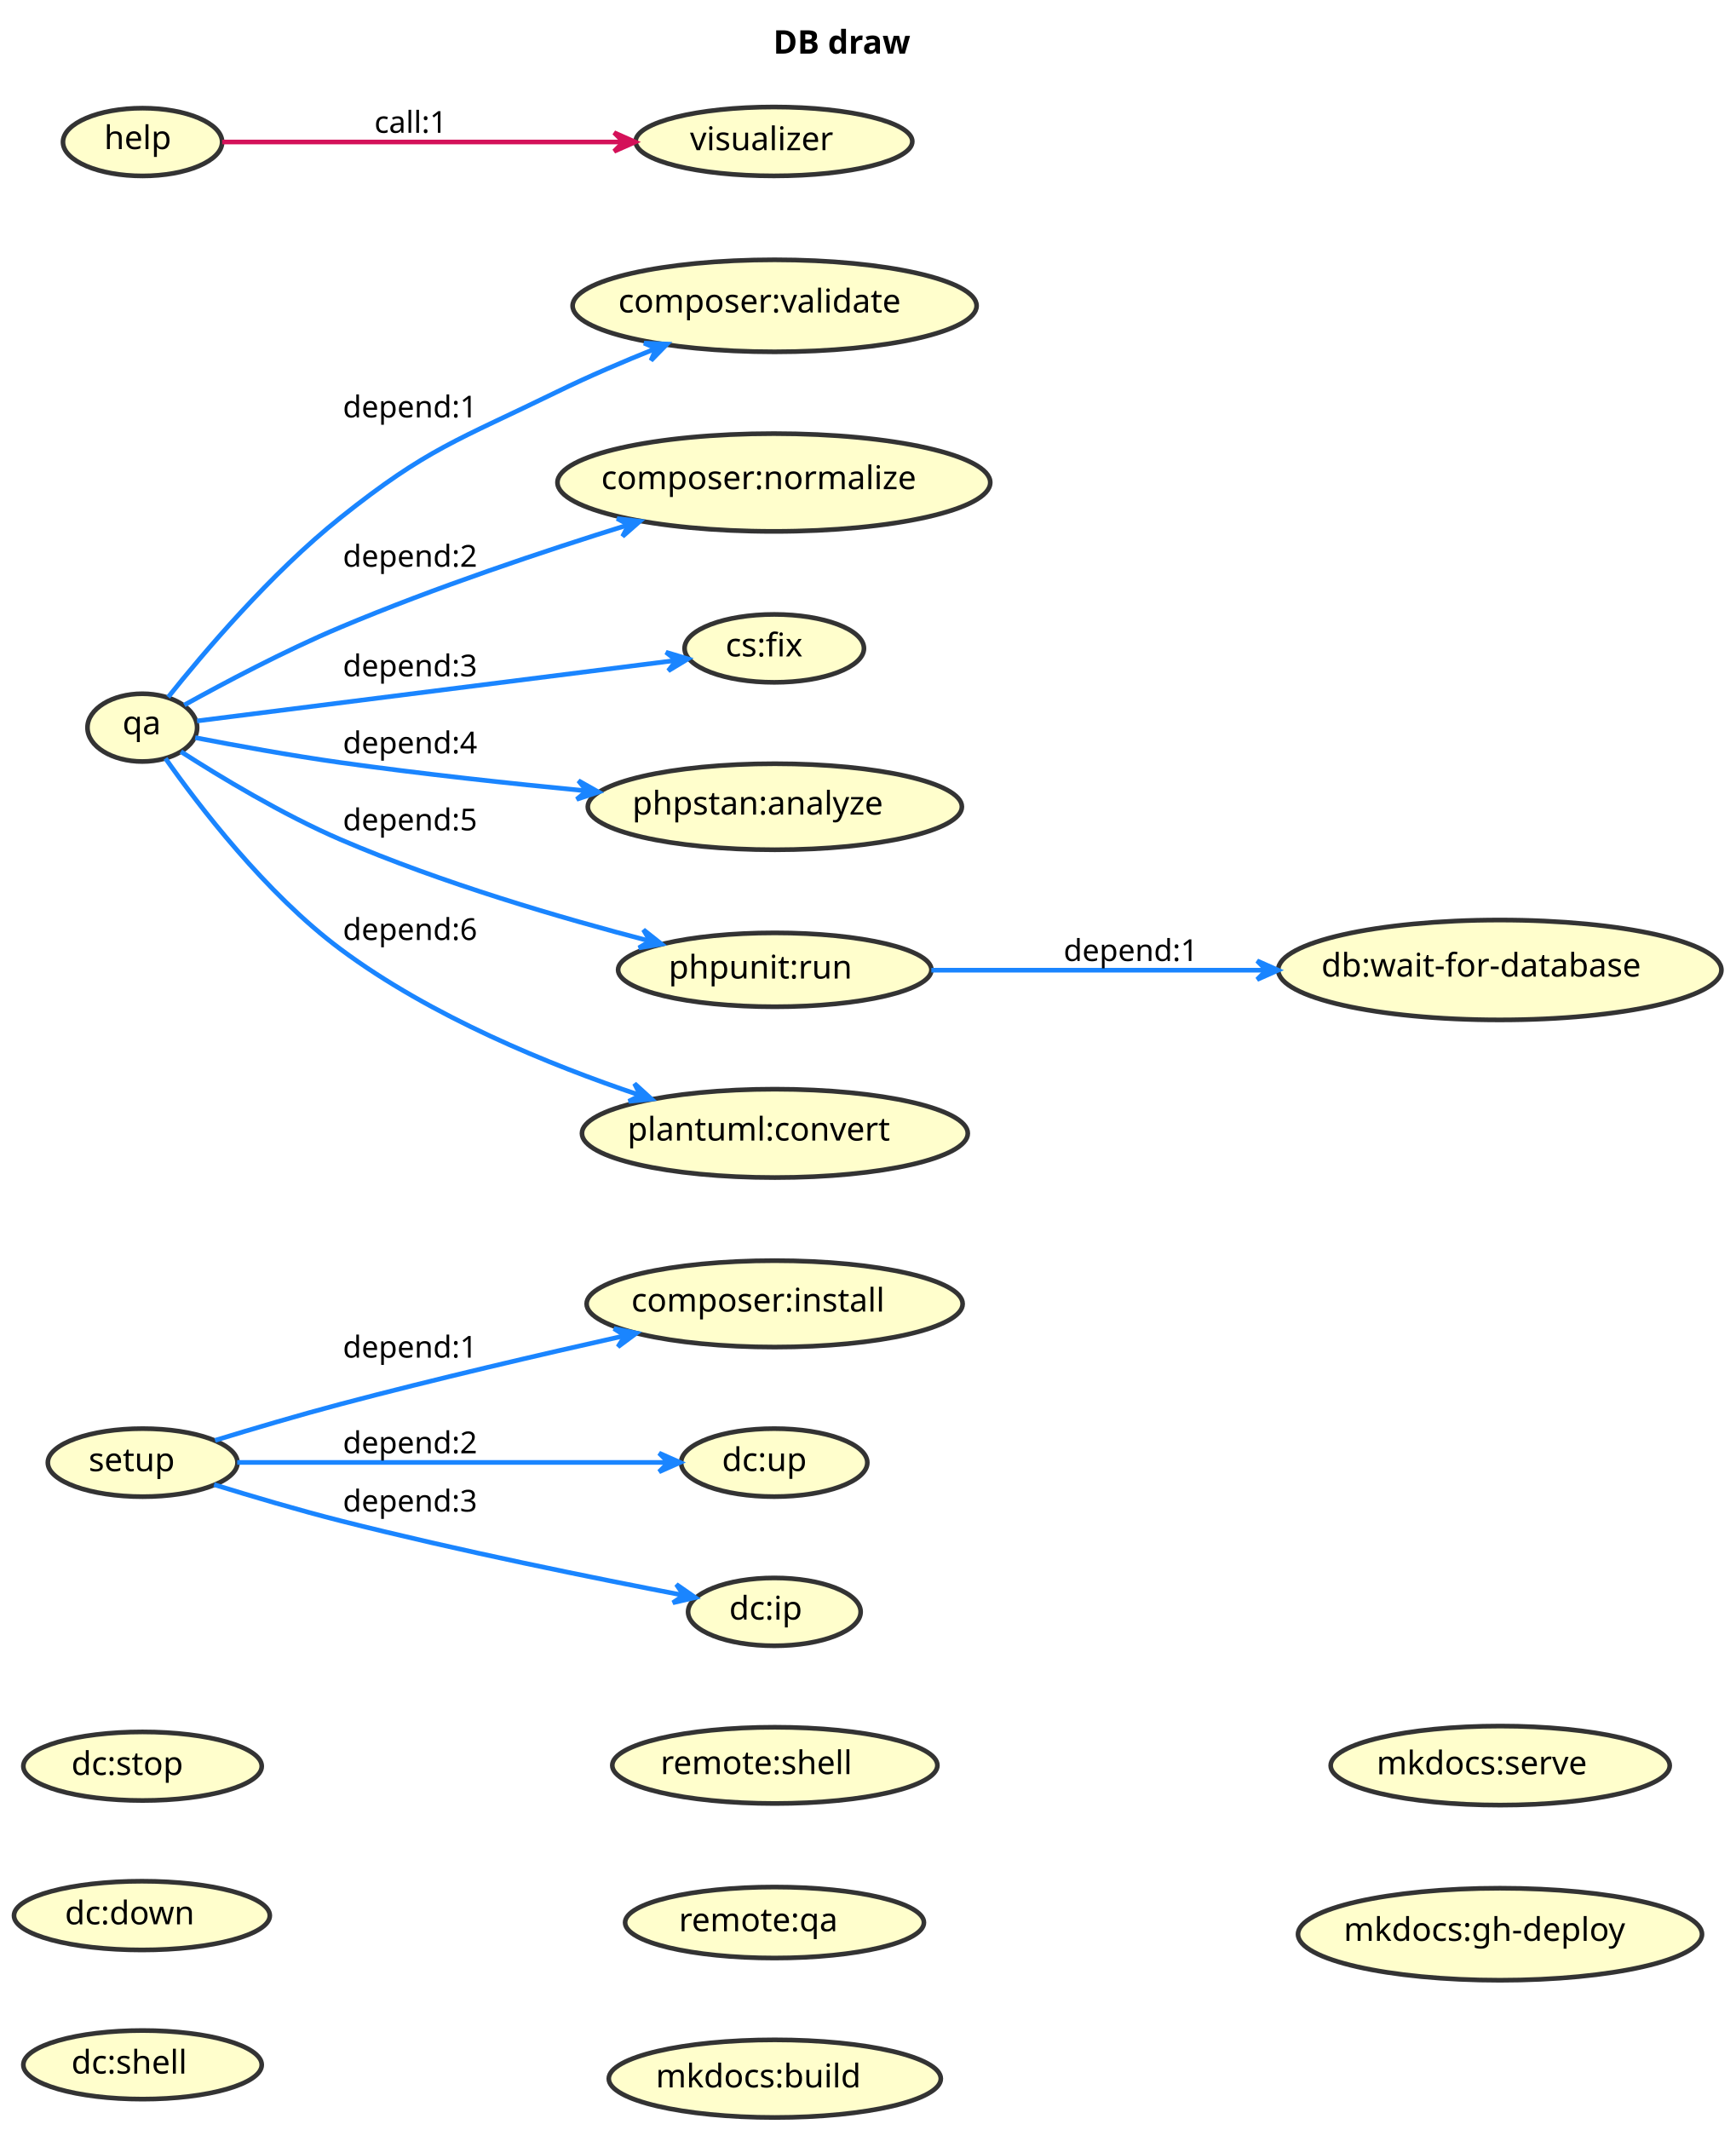
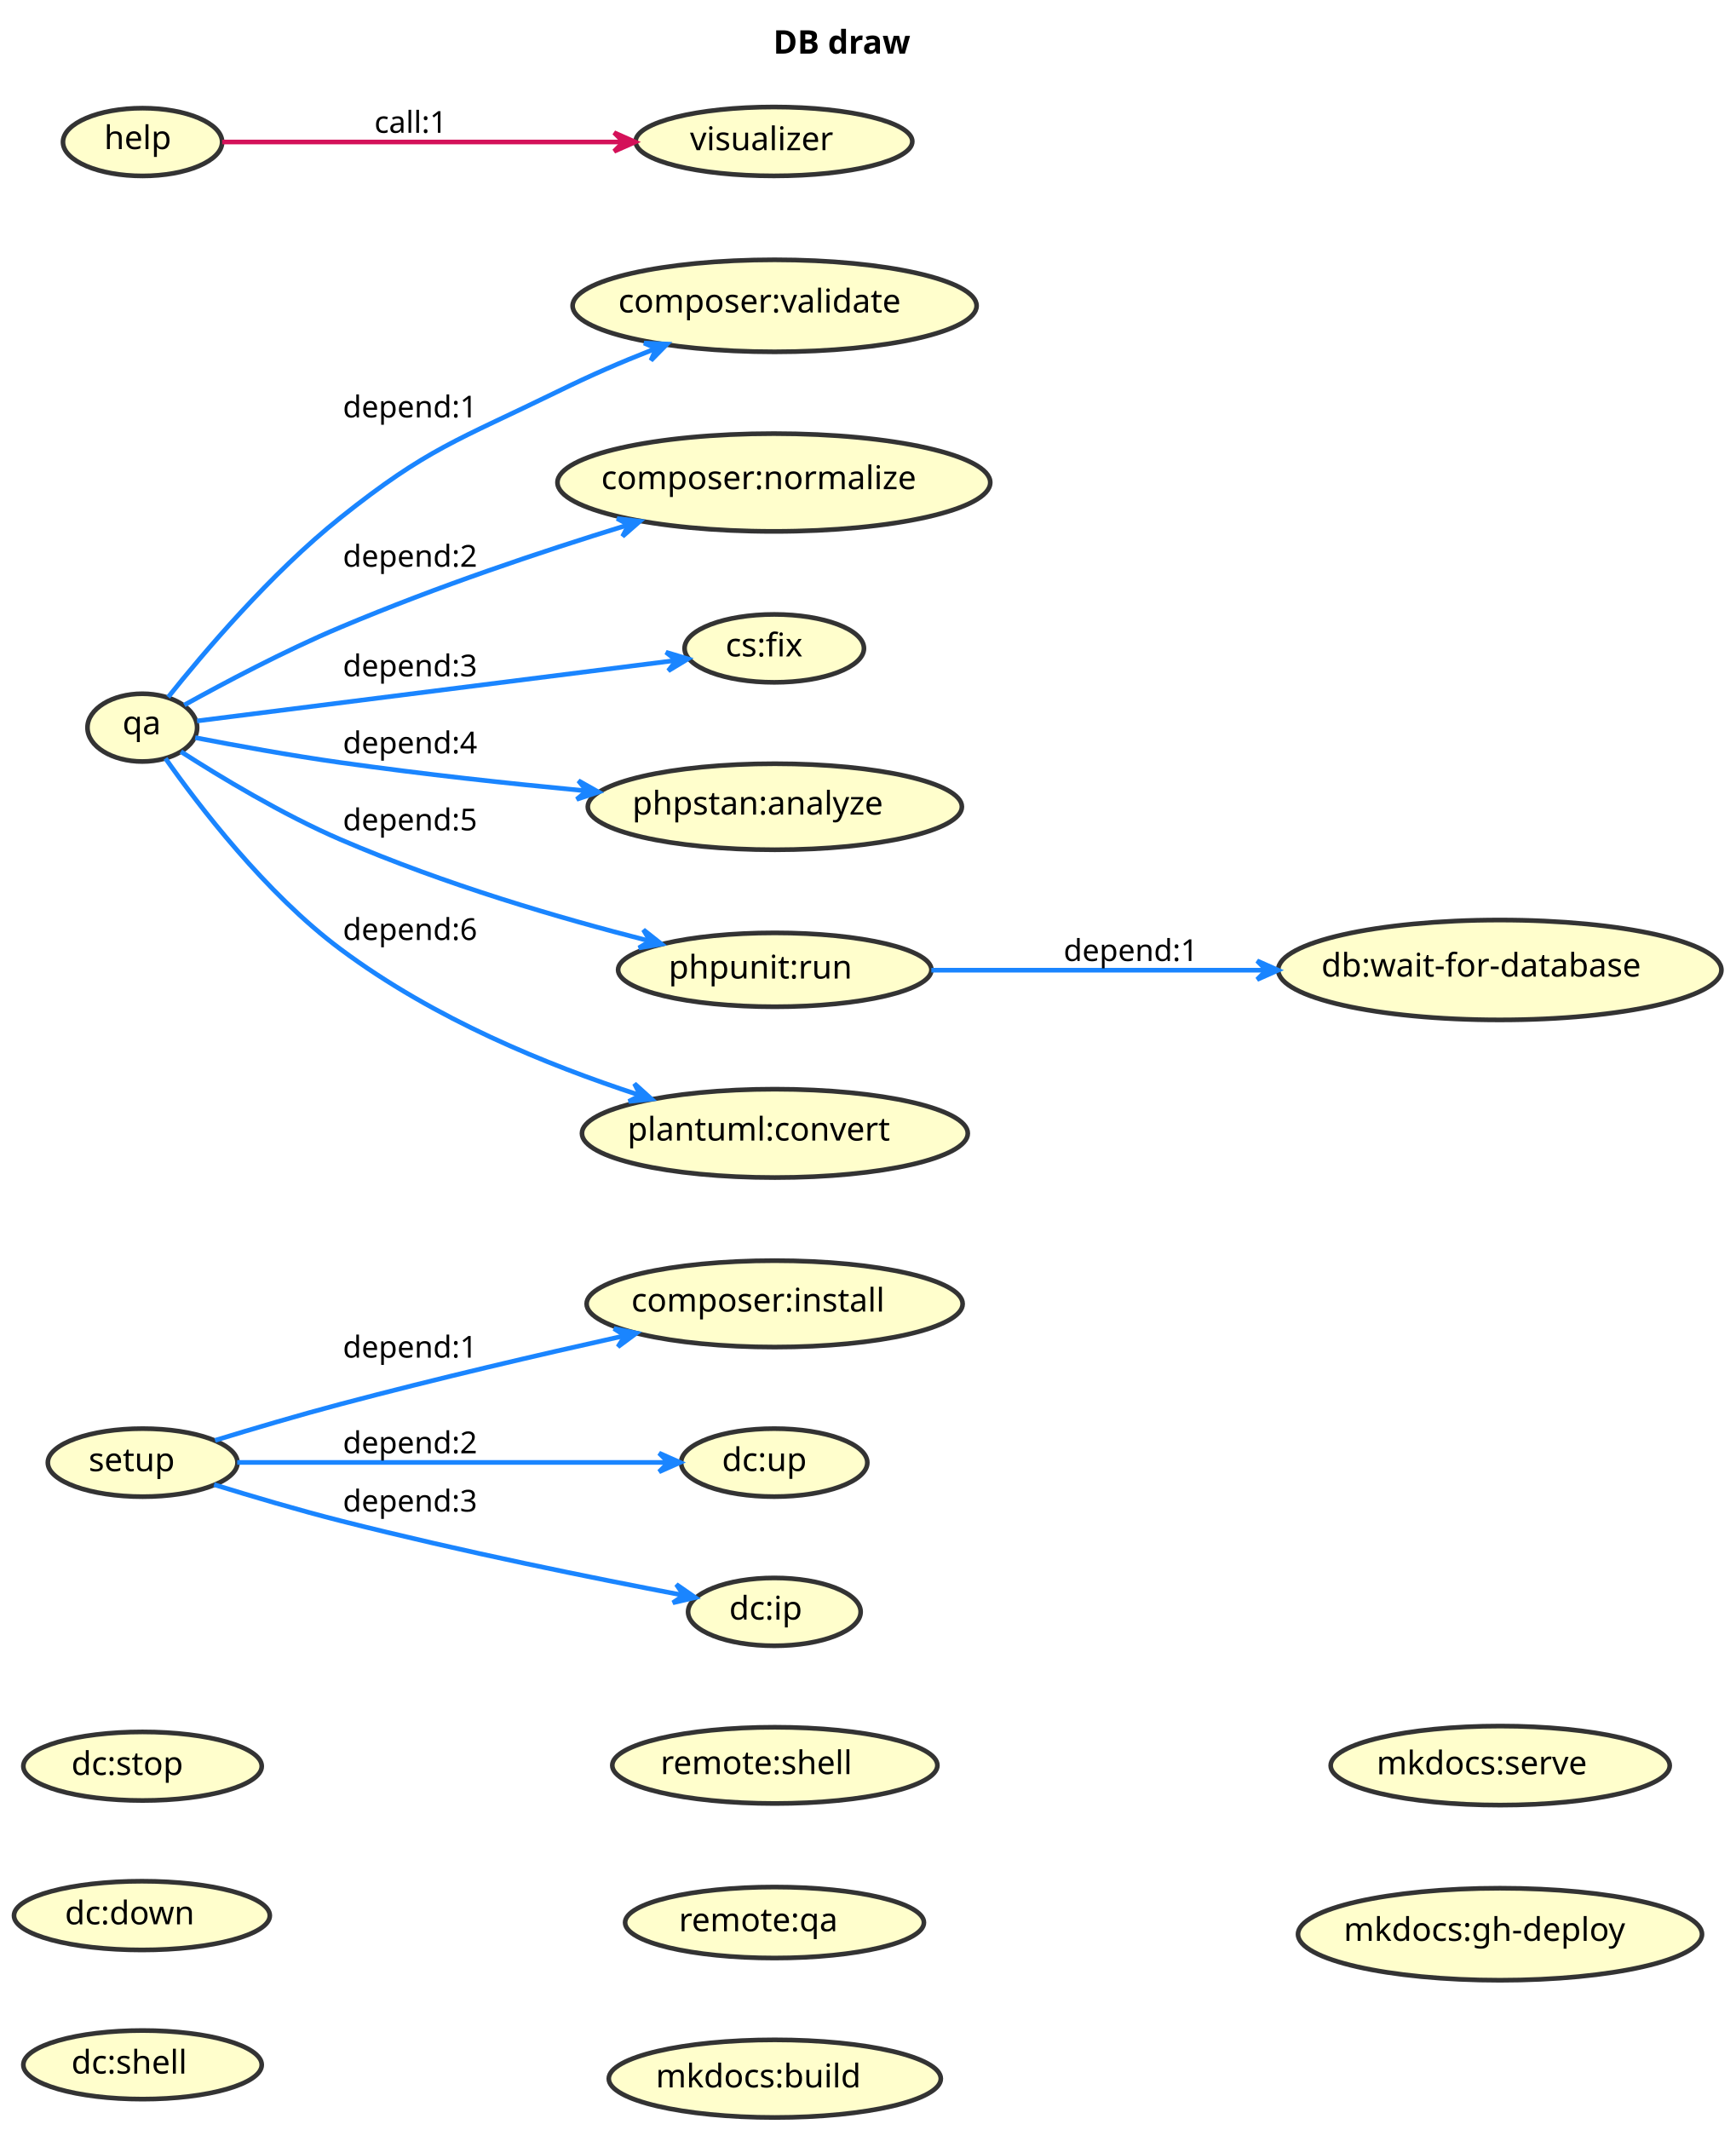
<svg xmlns="http://www.w3.org/2000/svg" contentStyleType="text/css" height="913px" preserveAspectRatio="none" style="width:744px;height:913px;background:#FFFFFF;" version="1.1" viewBox="0 0 744 913" width="744px" zoomAndPan="magnify">
  <defs />
  <g>
-     <rect fill="none" height="26.297" id="_title" style="stroke:none;stroke-width:1.0;" width="77" x="326.512" y="5" />
    <text fill="#000000" font-family="sans-serif" font-size="14" font-weight="bold" lengthAdjust="spacing" textLength="67" x="331.512" y="22.995">DB draw</text>
    <g id="elem_setup">
      <ellipse cx="61.164" cy="626.944" fill="#FFFECC" rx="40.664" ry="14.581" style="stroke:#333333;stroke-width:2.0;" />
      <text fill="#000000" font-family="sans-serif" font-size="14" lengthAdjust="spacing" textLength="41" x="38.012" y="630.606">setup</text>
    </g>
    <g id="elem_composer:install">
      <ellipse cx="332.111" cy="558.885" fill="#FFFECC" rx="80.611" ry="18.522" style="stroke:#333333;stroke-width:2.0;" />
      <text fill="#000000" font-family="sans-serif" font-size="14" lengthAdjust="spacing" textLength="120" x="270.673" y="562.198">composer:install</text>
    </g>
    <g id="elem_dc:up">
      <ellipse cx="331.924" cy="626.935" fill="#FFFECC" rx="39.924" ry="14.572" style="stroke:#333333;stroke-width:2.0;" />
      <text fill="#000000" font-family="sans-serif" font-size="14" lengthAdjust="spacing" textLength="40" x="309.541" y="630.528">dc:up</text>
    </g>
    <g id="elem_dc:ip">
      <ellipse cx="331.996" cy="690.905" fill="#FFFECC" rx="36.996" ry="14.542" style="stroke:#333333;stroke-width:2.0;" />
      <text fill="#000000" font-family="sans-serif" font-size="14" lengthAdjust="spacing" textLength="36" x="312.63" y="694.216">dc:ip</text>
    </g>
    <g id="elem_qa">
      <ellipse cx="61.006" cy="311.886" fill="#FFFECC" rx="23.506" ry="14.524" style="stroke:#333333;stroke-width:2.0;" />
      <text fill="#000000" font-family="sans-serif" font-size="14" lengthAdjust="spacing" textLength="17" x="52.506" y="314.733">qa</text>
    </g>
    <g id="elem_composer:validate">
      <ellipse cx="332.1" cy="131.083" fill="#FFFECC" rx="86.6" ry="19.72" style="stroke:#333333;stroke-width:2.0;" />
      <text fill="#000000" font-family="sans-serif" font-size="14" lengthAdjust="spacing" textLength="134" x="265.1" y="133.929">composer:validate</text>
    </g>
    <g id="elem_composer:normalize">
      <ellipse cx="331.777" cy="206.818" fill="#FFFECC" rx="92.777" ry="20.955" style="stroke:#333333;stroke-width:2.0;" />
      <text fill="#000000" font-family="sans-serif" font-size="14" lengthAdjust="spacing" textLength="148" x="257.777" y="209.665">composer:normalize</text>
    </g>
    <g id="elem_cs:fix">
      <ellipse cx="331.953" cy="277.918" fill="#FFFECC" rx="38.453" ry="14.556" style="stroke:#333333;stroke-width:2.0;" />
      <text fill="#000000" font-family="sans-serif" font-size="14" lengthAdjust="spacing" textLength="38" x="311.09" y="281.372">cs:fix</text>
    </g>
    <g id="elem_phpstan:analyze">
      <ellipse cx="332.196" cy="345.802" fill="#FFFECC" rx="80.196" ry="18.439" style="stroke:#333333;stroke-width:2.0;" />
      <text fill="#000000" font-family="sans-serif" font-size="14" lengthAdjust="spacing" textLength="119" x="271.104" y="349.161">phpstan:analyze</text>
    </g>
    <g id="elem_phpunit:run">
      <ellipse cx="332.168" cy="415.696" fill="#FFFECC" rx="67.168" ry="15.834" style="stroke:#333333;stroke-width:2.0;" />
      <text fill="#000000" font-family="sans-serif" font-size="14" lengthAdjust="spacing" textLength="85" x="286.668" y="419.444">phpunit:run</text>
    </g>
    <g id="elem_plantuml:convert">
      <ellipse cx="332.212" cy="485.805" fill="#FFFECC" rx="82.712" ry="18.942" style="stroke:#333333;stroke-width:2.0;" />
      <text fill="#000000" font-family="sans-serif" font-size="14" lengthAdjust="spacing" textLength="125" x="269.021" y="488.884">plantuml:convert</text>
    </g>
    <g id="elem_db:wait-for-database">
      <ellipse cx="643.012" cy="415.765" fill="#FFFECC" rx="95.012" ry="21.402" style="stroke:#333333;stroke-width:2.0;" />
      <text fill="#000000" font-family="sans-serif" font-size="14" lengthAdjust="spacing" textLength="153" x="566.512" y="418.612">db:wait-for-database</text>
    </g>
    <g id="elem_help">
      <ellipse cx="61.119" cy="60.889" fill="#FFFECC" rx="34.119" ry="14.526" style="stroke:#333333;stroke-width:2.0;" />
      <text fill="#000000" font-family="sans-serif" font-size="14" lengthAdjust="spacing" textLength="32" x="44.672" y="63.901">help</text>
    </g>
    <g id="elem_visualizer">
      <ellipse cx="331.82" cy="60.63" fill="#FFFECC" rx="59.32" ry="14.767" style="stroke:#333333;stroke-width:2.0;" />
      <text fill="#000000" font-family="sans-serif" font-size="14" lengthAdjust="spacing" textLength="66" x="295.82" y="64.377">visualizer</text>
    </g>
    <g id="elem_dc:stop">
      <ellipse cx="61.108" cy="757.064" fill="#FFFECC" rx="51.108" ry="14.702" style="stroke:#333333;stroke-width:2.0;" />
      <text fill="#000000" font-family="sans-serif" font-size="14" lengthAdjust="spacing" textLength="55" x="30.608" y="760.812">dc:stop</text>
    </g>
    <g id="elem_dc:down">
      <ellipse cx="60.84" cy="821.097" fill="#FFFECC" rx="54.84" ry="14.734" style="stroke:#333333;stroke-width:2.0;" />
      <text fill="#000000" font-family="sans-serif" font-size="14" lengthAdjust="spacing" textLength="60" x="27.84" y="824.844">dc:down</text>
    </g>
    <g id="elem_dc:shell">
      <ellipse cx="61.108" cy="885.064" fill="#FFFECC" rx="51.108" ry="14.702" style="stroke:#333333;stroke-width:2.0;" />
      <text fill="#000000" font-family="sans-serif" font-size="14" lengthAdjust="spacing" textLength="55" x="30.608" y="888.812">dc:shell</text>
    </g>
    <g id="elem_remote:shell">
      <ellipse cx="332.195" cy="756.702" fill="#FFFECC" rx="69.695" ry="16.339" style="stroke:#333333;stroke-width:2.0;" />
      <text fill="#000000" font-family="sans-serif" font-size="14" lengthAdjust="spacing" textLength="92" x="283.195" y="760.449">remote:shell</text>
    </g>
    <g id="elem_remote:qa">
      <ellipse cx="332.059" cy="824.075" fill="#FFFECC" rx="64.059" ry="15.212" style="stroke:#333333;stroke-width:2.0;" />
      <text fill="#000000" font-family="sans-serif" font-size="14" lengthAdjust="spacing" textLength="76" x="291.059" y="827.822">remote:qa</text>
    </g>
    <g id="elem_mkdocs:build">
      <ellipse cx="332.178" cy="890.998" fill="#FFFECC" rx="71.178" ry="16.636" style="stroke:#333333;stroke-width:2.0;" />
      <text fill="#000000" font-family="sans-serif" font-size="14" lengthAdjust="spacing" textLength="96" x="281.178" y="894.746">mkdocs:build</text>
    </g>
    <g id="elem_mkdocs:serve">
      <ellipse cx="643.187" cy="756.8" fill="#FFFECC" rx="72.687" ry="16.937" style="stroke:#333333;stroke-width:2.0;" />
      <text fill="#000000" font-family="sans-serif" font-size="14" lengthAdjust="spacing" textLength="100" x="590.187" y="760.548">mkdocs:serve</text>
    </g>
    <g id="elem_mkdocs:gh-deploy">
      <ellipse cx="643.1" cy="829.083" fill="#FFFECC" rx="86.6" ry="19.72" style="stroke:#333333;stroke-width:2.0;" />
      <text fill="#000000" font-family="sans-serif" font-size="14" lengthAdjust="spacing" textLength="134" x="576.1" y="831.929">mkdocs:gh-deploy</text>
    </g>
    <g id="link_setup_composer:install">
-       <path d="M92.201,617.39 C108.137,612.515 128.055,606.614 146,601.863 C186.256,591.205 231.816,580.598 267.65,572.585 " fill="none" id="setup-to-composer:install" style="stroke:#1A85FF;stroke-width:2.0;" />
-       <polygon fill="#1A85FF" points="272.864,571.422,263.209,569.477,267.984,572.51,264.951,577.285,272.864,571.422" style="stroke:#1A85FF;stroke-width:2.0;" />
+       <path d="M92.201,617.39 C108.137,612.515 128.055,606.614 146,601.863 C188.236,590.681 230.453,580.858 267.007,572.725 " fill="none" id="setup-to-composer:install" style="stroke:#1A85FF;stroke-width:2.0;" />
+       <polygon fill="#1A85FF" points="272.864,571.422,263.21,569.472,267.983,572.508,264.947,577.281,272.864,571.422" style="stroke:#1A85FF;stroke-width:2.0;" />
      <text fill="#000000" font-family="sans-serif" font-size="13" lengthAdjust="spacing" textLength="61" x="147" y="581.93">depend:1</text>
    </g>
    <g id="link_setup_dc:up">
-       <path d="M101.692,626.863 C151.003,626.863 234.908,626.863 286.396,626.863 " fill="none" id="setup-to-dc:up" style="stroke:#1A85FF;stroke-width:2.0;" />
+       <path d="M101.692,626.863 C152.697,626.863 234.712,626.863 285.583,626.863 " fill="none" id="setup-to-dc:up" style="stroke:#1A85FF;stroke-width:2.0;" />
      <polygon fill="#1A85FF" points="291.583,626.863,282.583,622.863,286.583,626.863,282.583,630.863,291.583,626.863" style="stroke:#1A85FF;stroke-width:2.0;" />
      <text fill="#000000" font-family="sans-serif" font-size="13" lengthAdjust="spacing" textLength="61" x="147" y="622.93">depend:2</text>
    </g>
    <g id="link_setup_dc:ip">
-       <path d="M91.771,636.368 C107.76,641.309 127.86,647.26 146,651.863 C196.544,664.689 255.602,676.616 293.141,683.82 " fill="none" id="setup-to-dc:ip" style="stroke:#1A85FF;stroke-width:2.0;" />
-       <polygon fill="#1A85FF" points="298.064,684.761,289.976,679.14,293.153,683.821,288.473,686.998,298.064,684.761" style="stroke:#1A85FF;stroke-width:2.0;" />
+       <path d="M91.771,636.368 C107.76,641.309 127.86,647.26 146,651.863 C198.814,665.265 255.028,676.562 292.17,683.638 " fill="none" id="setup-to-dc:ip" style="stroke:#1A85FF;stroke-width:2.0;" />
+       <polygon fill="#1A85FF" points="298.064,684.761,289.972,679.147,293.152,683.825,288.474,687.006,298.064,684.761" style="stroke:#1A85FF;stroke-width:2.0;" />
      <text fill="#000000" font-family="sans-serif" font-size="13" lengthAdjust="spacing" textLength="61" x="147" y="647.93">depend:3</text>
    </g>
    <g id="link_qa_composer:validate">
-       <path d="M72.107,298.806 C86.935,280.21 116.083,245.71 146,221.863 C183.375,192.071 196.051,188.834 239,167.863 C252.482,161.28 267.446,154.891 281.322,149.327 " fill="none" id="qa-to-composer:validate" style="stroke:#1A85FF;stroke-width:2.0;" />
-       <polygon fill="#1A85FF" points="285.982,147.473,276.141,147.084,281.336,149.321,279.099,154.517,285.982,147.473" style="stroke:#1A85FF;stroke-width:2.0;" />
+       <path d="M72.107,298.806 C86.935,280.21 116.083,245.71 146,221.863 C183.375,192.071 196.051,188.834 239,167.863 C254.006,160.536 265.267,155.652 280.401,149.676 " fill="none" id="qa-to-composer:validate" style="stroke:#1A85FF;stroke-width:2.0;" />
+       <polygon fill="#1A85FF" points="285.982,147.473,276.142,147.058,281.331,149.309,279.08,154.499,285.982,147.473" style="stroke:#1A85FF;stroke-width:2.0;" />
      <text fill="#000000" font-family="sans-serif" font-size="13" lengthAdjust="spacing" textLength="61" x="147" y="178.93">depend:1</text>
    </g>
    <g id="link_qa_composer:normalize">
-       <path d="M79.015,302.196 C95.735,292.928 122.141,278.901 146,268.863 C186.34,251.891 233.082,236.258 269.49,224.936 " fill="none" id="qa-to-composer:normalize" style="stroke:#1A85FF;stroke-width:2.0;" />
-       <polygon fill="#1A85FF" points="274.33,223.437,264.549,222.279,269.554,224.917,266.917,229.921,274.33,223.437" style="stroke:#1A85FF;stroke-width:2.0;" />
+       <path d="M79.015,302.196 C95.735,292.928 122.141,278.901 146,268.863 C188.151,251.129 231.559,236.625 268.596,225.205 " fill="none" id="qa-to-composer:normalize" style="stroke:#1A85FF;stroke-width:2.0;" />
+       <polygon fill="#1A85FF" points="274.33,223.437,264.551,222.266,269.552,224.91,266.908,229.911,274.33,223.437" style="stroke:#1A85FF;stroke-width:2.0;" />
      <text fill="#000000" font-family="sans-serif" font-size="13" lengthAdjust="spacing" textLength="61" x="147" y="242.93">depend:2</text>
    </g>
    <g id="link_qa_cs:fix">
-       <path d="M84.472,309.023 C129.702,303.306 232.304,290.338 289.868,283.062 " fill="none" id="qa-to-cs:fix" style="stroke:#1A85FF;stroke-width:2.0;" />
-       <polygon fill="#1A85FF" points="294.954,282.419,285.523,279.579,289.993,283.046,286.527,287.516,294.954,282.419" style="stroke:#1A85FF;stroke-width:2.0;" />
+       <path d="M84.472,309.023 C131.067,303.133 232.596,290.3 289.001,283.171 " fill="none" id="qa-to-cs:fix" style="stroke:#1A85FF;stroke-width:2.0;" />
+       <polygon fill="#1A85FF" points="294.954,282.419,285.524,279.579,289.993,283.046,286.527,287.516,294.954,282.419" style="stroke:#1A85FF;stroke-width:2.0;" />
      <text fill="#000000" font-family="sans-serif" font-size="13" lengthAdjust="spacing" textLength="61" x="147" y="289.93">depend:3</text>
    </g>
    <g id="link_qa_phpstan:analyze">
-       <path d="M83.685,316.193 C100.605,319.46 124.728,323.876 146,326.863 C180.447,331.701 218.666,335.832 251.38,338.994 " fill="none" id="qa-to-phpstan:analyze" style="stroke:#1A85FF;stroke-width:2.0;" />
-       <polygon fill="#1A85FF" points="256.582,339.493,248.005,334.652,251.605,339.016,247.241,342.616,256.582,339.493" style="stroke:#1A85FF;stroke-width:2.0;" />
+       <path d="M83.685,316.193 C100.605,319.46 124.728,323.876 146,326.863 C182.29,331.959 216.793,335.703 250.609,338.924 " fill="none" id="qa-to-phpstan:analyze" style="stroke:#1A85FF;stroke-width:2.0;" />
+       <polygon fill="#1A85FF" points="256.582,339.493,248.002,334.657,251.605,339.019,247.243,342.621,256.582,339.493" style="stroke:#1A85FF;stroke-width:2.0;" />
      <text fill="#000000" font-family="sans-serif" font-size="13" lengthAdjust="spacing" textLength="61" x="147" y="322.93">depend:4</text>
    </g>
    <g id="link_qa_phpunit:run">
-       <path d="M77.55,322.173 C94.008,332.74 121.008,349.103 146,359.863 C189.362,378.531 240.935,393.593 278.599,403.375 " fill="none" id="qa-to-phpunit:run" style="stroke:#1A85FF;stroke-width:2.0;" />
-       <polygon fill="#1A85FF" points="283.586,404.661,275.868,398.542,278.744,403.413,273.873,406.289,283.586,404.661" style="stroke:#1A85FF;stroke-width:2.0;" />
+       <path d="M77.55,322.173 C94.008,332.74 121.008,349.103 146,359.863 C191.309,379.369 239.77,393.452 277.773,403.174 " fill="none" id="qa-to-phpunit:run" style="stroke:#1A85FF;stroke-width:2.0;" />
+       <polygon fill="#1A85FF" points="283.586,404.661,275.858,398.555,278.742,403.422,273.875,406.305,283.586,404.661" style="stroke:#1A85FF;stroke-width:2.0;" />
      <text fill="#000000" font-family="sans-serif" font-size="13" lengthAdjust="spacing" textLength="61" x="147" y="355.93">depend:5</text>
    </g>
    <g id="link_qa_plantuml:convert">
-       <path d="M70.942,325.09 C84.962,345.014 113.859,382.936 146,406.863 C184.74,435.703 235.612,456.438 274.202,469.408 " fill="none" id="qa-to-plantuml:convert" style="stroke:#1A85FF;stroke-width:2.0;" />
-       <polygon fill="#1A85FF" points="279.324,471.108,272.043,464.476,274.579,469.532,269.522,472.068,279.324,471.108" style="stroke:#1A85FF;stroke-width:2.0;" />
+       <path d="M70.942,325.09 C84.962,345.014 113.859,382.936 146,406.863 C186.48,436.998 234.503,456.414 273.623,469.239 " fill="none" id="qa-to-plantuml:convert" style="stroke:#1A85FF;stroke-width:2.0;" />
+       <polygon fill="#1A85FF" points="279.324,471.108,272.018,464.503,274.573,469.55,269.526,472.105,279.324,471.108" style="stroke:#1A85FF;stroke-width:2.0;" />
      <text fill="#000000" font-family="sans-serif" font-size="13" lengthAdjust="spacing" textLength="61" x="147" y="402.93">depend:6</text>
    </g>
    <g id="link_phpunit:run_db:wait-for-database">
-       <path d="M399.288,415.863 C441.122,415.863 495.931,415.863 542.878,415.863 " fill="none" id="phpunit:run-to-db:wait-for-database" style="stroke:#1A85FF;stroke-width:2.0;" />
+       <path d="M399.288,415.863 C442.646,415.863 493.943,415.863 541.978,415.863 " fill="none" id="phpunit:run-to-db:wait-for-database" style="stroke:#1A85FF;stroke-width:2.0;" />
      <polygon fill="#1A85FF" points="547.978,415.863,538.978,411.863,542.978,415.863,538.978,419.863,547.978,415.863" style="stroke:#1A85FF;stroke-width:2.0;" />
      <text fill="#000000" font-family="sans-serif" font-size="13" lengthAdjust="spacing" textLength="61" x="456" y="411.93">depend:1</text>
    </g>
    <g id="link_help_visualizer">
-       <path d="M95.254,60.863 C138.014,60.863 213.177,60.863 267.148,60.863 " fill="none" id="help-to-visualizer" style="stroke:#D41159;stroke-width:2.0;" />
+       <path d="M95.254,60.863 C139.393,60.863 212.06,60.863 266.303,60.863 " fill="none" id="help-to-visualizer" style="stroke:#D41159;stroke-width:2.0;" />
      <polygon fill="#D41159" points="272.303,60.863,263.303,56.863,267.303,60.863,263.303,64.863,272.303,60.863" style="stroke:#D41159;stroke-width:2.0;" />
      <text fill="#000000" font-family="sans-serif" font-size="13" lengthAdjust="spacing" textLength="34" x="160.5" y="56.93">call:1</text>
    </g>
  </g>
</svg>
